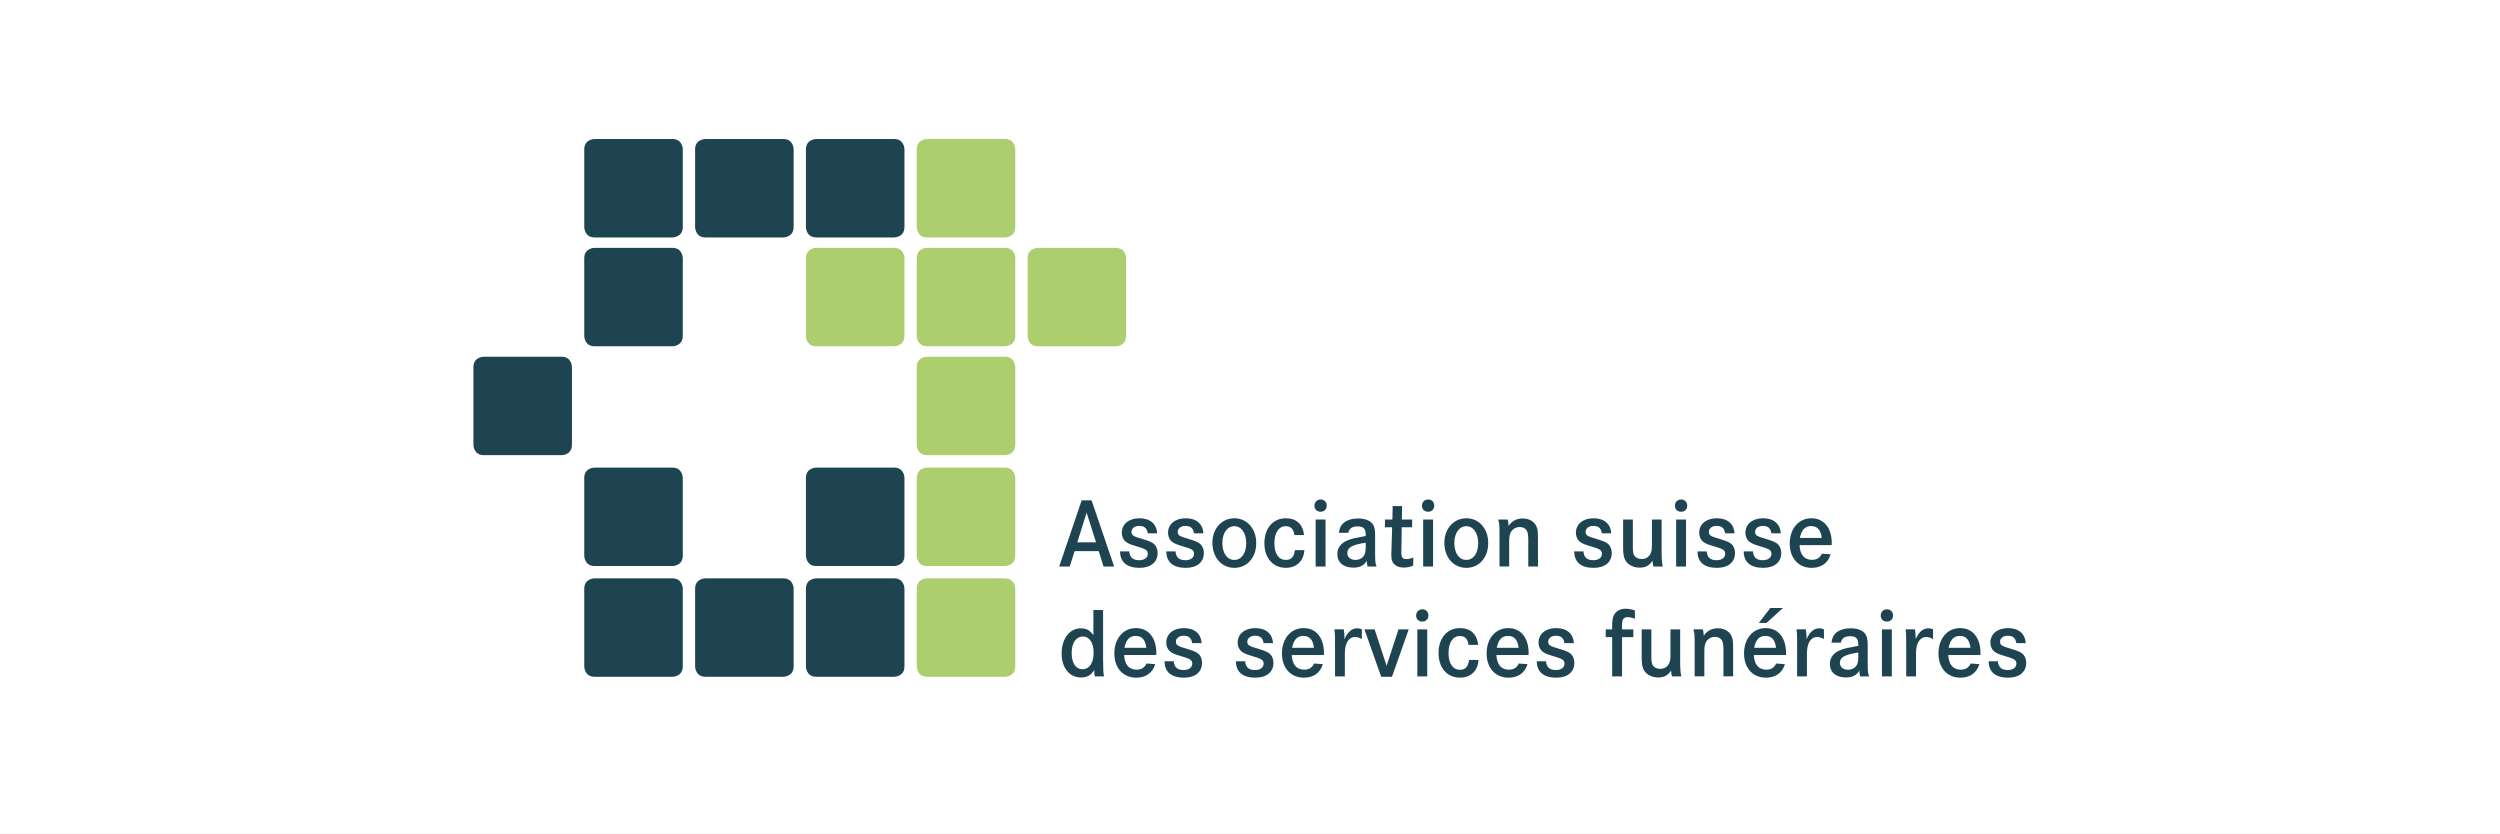
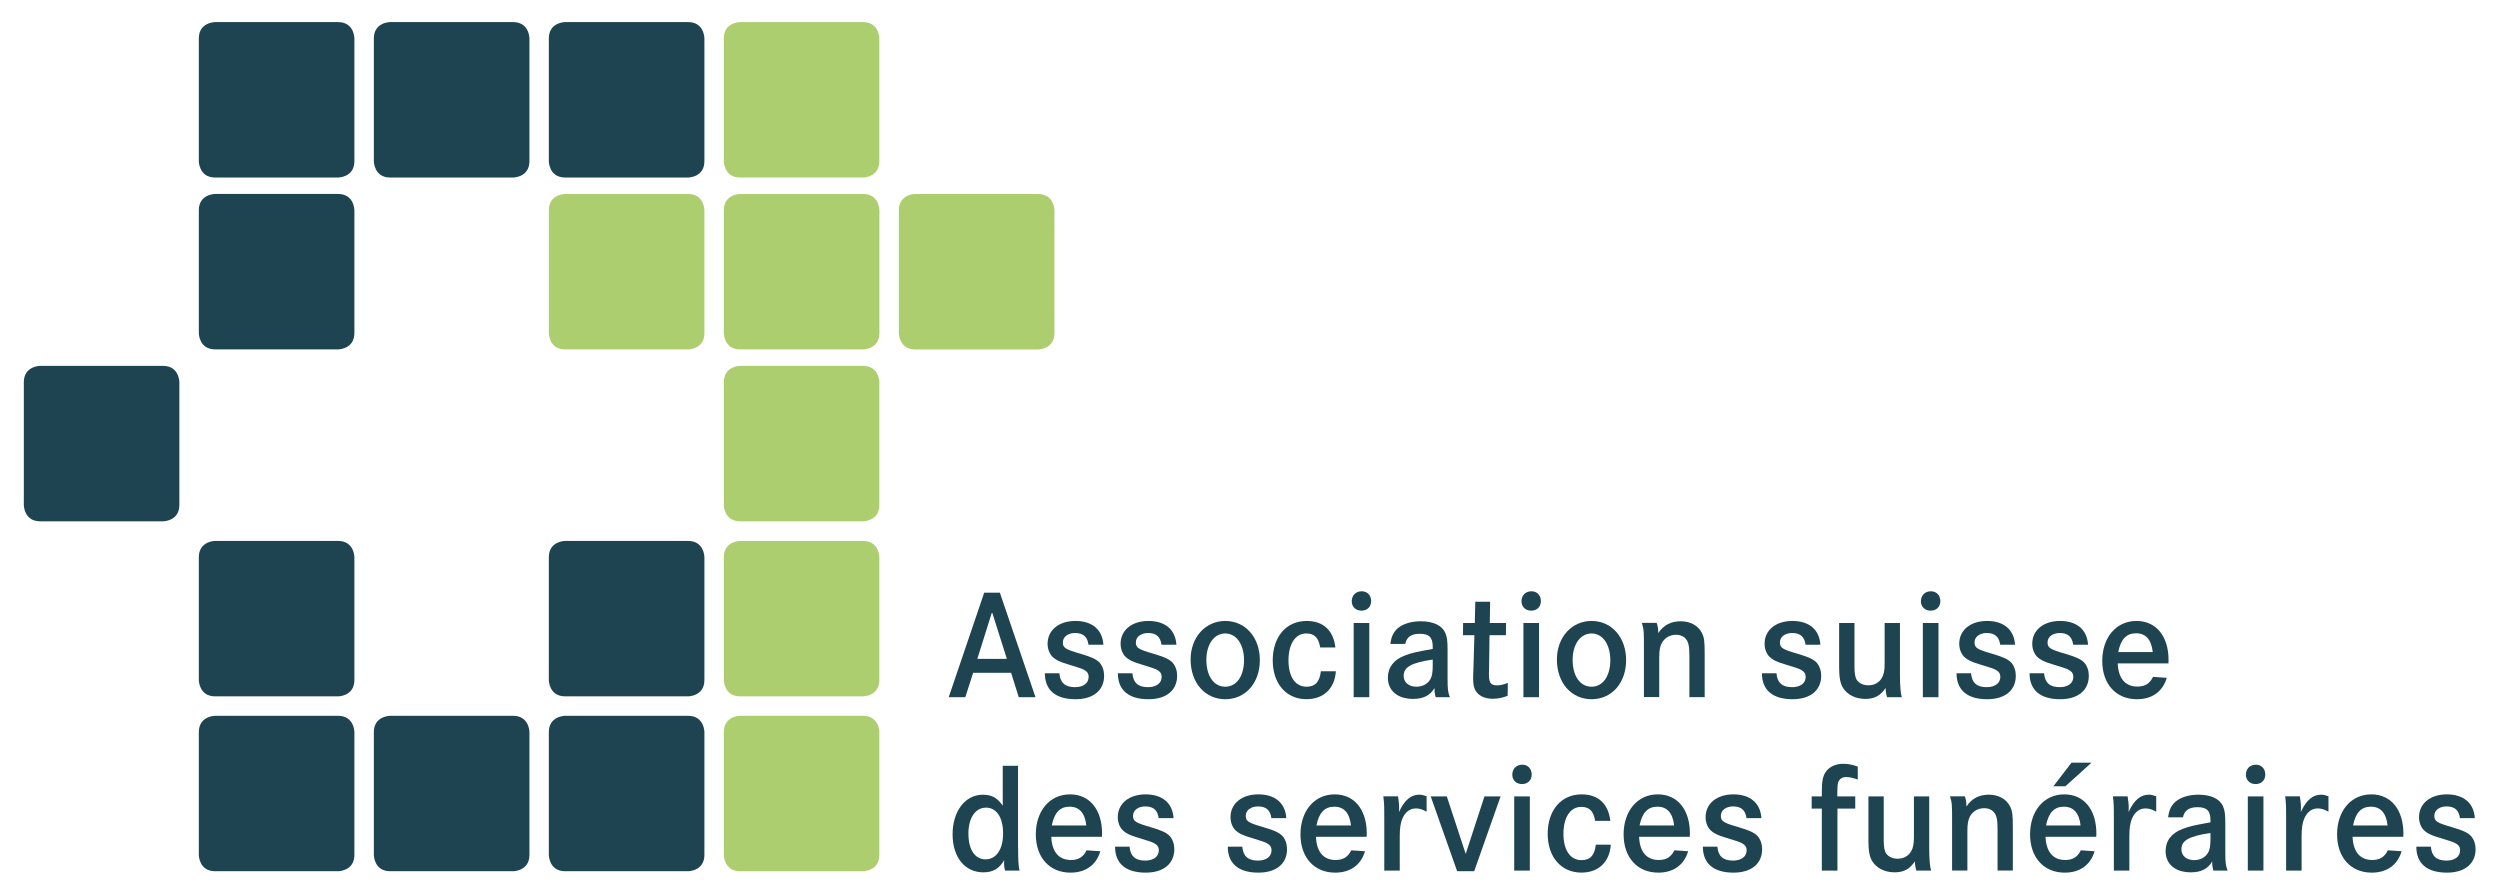
- <svg xmlns="http://www.w3.org/2000/svg" preserveAspectRatio="xMidYMid meet" viewBox="-112.5 -37.5 1350 450" data-type="color" role="img" aria-label="Logo - Association Suisse des services funéraires">
+ <svg xmlns="http://www.w3.org/2000/svg" preserveAspectRatio="xMidYMid meet" viewBox="135 30 855 305" data-type="color" role="img" aria-label="Logo - Association Suisse des services funéraires">
  <g>
    <defs>
      <clipPath id="1f38b6f3-265e-4041-9a8a-43a8410a246a">
        <path d="M460 291h24v37.5h-24Zm0 0" />
      </clipPath>
      <clipPath id="8cf6183a-3172-43e4-8136-6d5536c9a2fe">
        <path d="M489 301h23v27.5h-23Zm0 0" />
      </clipPath>
      <clipPath id="4c4f9ed7-852b-4b2b-bb56-0fa712eca0f4">
        <path d="M516 301h21v27.5h-21Zm0 0" />
      </clipPath>
      <clipPath id="e4de626c-004a-41fb-86b5-943d86acd823">
        <path d="M554 301h22v27.5h-22Zm0 0" />
      </clipPath>
      <clipPath id="28bed5fd-5043-48a6-95dd-014468489f6c">
        <path d="M579 301h24v27.5h-24Zm0 0" />
      </clipPath>
      <clipPath id="b405ad75-089b-4810-9c37-af313855694f">
        <path d="M664 301h22v27.5h-22Zm0 0" />
      </clipPath>
      <clipPath id="d2faa6c2-4071-4d9b-bcaa-d7729f508191">
        <path d="M690 301h23v27.5h-23Zm0 0" />
      </clipPath>
      <clipPath id="8096d364-92fb-4dc4-9044-431bd217a8a4">
        <path d="M717 301h21v27.5h-21Zm0 0" />
      </clipPath>
      <clipPath id="95a28d6a-93a1-401d-be6c-c7a2e513a8ce">
        <path d="M774 302h22v26.5h-22Zm0 0" />
      </clipPath>
      <clipPath id="a9641f2c-c7c6-48bb-99fe-4ae1081bf0d5">
        <path d="M829 290h23v38.5h-23Zm0 0" />
      </clipPath>
      <clipPath id="a575240d-d1f9-43c3-a1a4-22a19d4b5bbb">
        <path d="M875 301h22v27.5h-22Zm0 0" />
      </clipPath>
      <clipPath id="524f76dc-e4fe-4fe0-8fd3-d3ce38da55aa">
        <path d="M934 301h23v27.5h-23Zm0 0" />
      </clipPath>
      <clipPath id="f89528ff-6611-4dc9-ba9e-6da76ee96335">
        <path d="M961 301h20.648v27.5H961Zm0 0" />
      </clipPath>
      <clipPath id="56a6ea51-db32-44d0-a985-2e2c99aacad2">
        <path d="M202 37.5h55V91h-55Zm0 0" />
      </clipPath>
      <clipPath id="4142fcbb-cba3-4f1c-82a2-e1f70da21712">
        <path d="M262 37.5h55V91h-55Zm0 0" />
      </clipPath>
      <clipPath id="9ee00304-0a88-4eda-97f1-456c6322a97c">
        <path d="M322 37.5h54V91h-54Zm0 0" />
      </clipPath>
      <clipPath id="eeae3508-0296-4d82-8dfc-31e8a20136fc">
        <path d="M382 37.5h54V91h-54Zm0 0" />
      </clipPath>
      <clipPath id="2612efc3-82b1-4951-968b-4ee0ea85c2d8">
        <path d="M143.148 155H197v54h-53.852Zm0 0" />
      </clipPath>
    </defs>
    <path fill="#ffffff" d="M1237.5-37.5v450h-1350v-450z" data-color="1" />
    <path fill="#ffffff" d="M1237.5-37.5v450h-1350v-450z" data-color="1" />
    <path d="m476.953 232.695 12.184 35.743h-5.719l-2.617-8.329h-12.988l-2.68 8.329h-5.672l12.137-35.743Zm-2.676 6.618-5.03 16.03h10.105Zm0 0" fill="#1f4451" data-color="2" />
    <path d="M507.266 250.488c-.371-2.722-1.82-4-4.594-4-2.461 0-4.176 1.34-4.176 3.207 0 1.868.86 2.395 6.043 3.89 3.848 1.122 5.5 1.93 6.574 3.099.965 1.168 1.496 2.675 1.496 4.437 0 4.965-3.691 8.016-9.78 8.016-6.794 0-10.485-3.098-10.485-8.871h4.969c.265 3.25 1.98 4.746 5.343 4.746 2.883 0 4.656-1.387 4.656-3.52 0-1.12-.48-1.82-1.648-2.457-.86-.422-1.496-.64-5.5-1.867-2.773-.797-4.223-1.559-5.234-2.57-1.075-1.121-1.653-2.723-1.653-4.438 0-4.652 3.848-7.797 9.52-7.797 5.668 0 9.25 2.942 9.562 8.125Zm0 0" fill="#1f4451" data-color="2" />
    <path d="M532.234 250.488c-.37-2.722-1.82-4-4.593-4-2.461 0-4.176 1.34-4.176 3.207 0 1.868.86 2.395 6.047 3.89 3.843 1.122 5.496 1.93 6.57 3.099.965 1.168 1.496 2.675 1.496 4.437 0 4.965-3.691 8.016-9.781 8.016-6.793 0-10.485-3.098-10.485-8.871h4.97c.265 3.25 1.98 4.746 5.343 4.746 2.883 0 4.656-1.387 4.656-3.52 0-1.12-.48-1.82-1.648-2.457-.86-.422-1.496-.64-5.5-1.867-2.774-.797-4.223-1.559-5.235-2.57-1.074-1.121-1.652-2.723-1.652-4.438 0-4.652 3.848-7.797 9.52-7.797 5.668 0 9.254 2.942 9.562 8.125Zm0 0" fill="#1f4451" data-color="2" />
    <path d="M565.867 255.781c0 7.797-4.926 13.356-11.808 13.356-6.887 0-11.871-5.559-11.871-13.574 0-7.583 5.03-13.2 11.87-13.2 6.837 0 11.81 5.602 11.81 13.403Zm-18.289-.11c0 5.56 2.57 9.184 6.465 9.184s6.418-3.687 6.418-9.074c0-5.386-2.617-9.136-6.418-9.136-3.8 0-6.465 3.687-6.465 9.027m0 0" fill="#1f4451" data-color="2" />
    <path d="M586.504 251.453c-.527-3.363-1.977-4.808-4.75-4.808-3.738 0-6.09 3.578-6.09 9.183 0 5.602 2.305 9.027 6.152 9.027 2.989 0 4.485-1.601 4.922-5.293h5.125c-.375 5.934-4.222 9.56-10.047 9.56-6.949 0-11.543-5.34-11.543-13.294 0-7.953 4.547-13.465 11.606-13.465 5.668 0 9.144 3.207 9.828 9.075h-5.187Zm0 0" fill="#1f4451" data-color="2" />
    <path d="M603.934 235.59c0 1.93-1.34 3.254-3.317 3.254-1.98 0-3.32-1.34-3.32-3.207 0-2.024 1.387-3.422 3.43-3.422 1.867 0 3.207 1.383 3.207 3.36Zm-.637 7.472v25.375h-5.344v-25.375Zm0 0" fill="#1f4451" data-color="2" />
    <path d="M610.508 250.223c.312-2.567 1.074-4.063 2.57-5.403 1.82-1.492 4.594-2.347 7.805-2.347 4.281 0 7.32 1.445 8.394 3.953.641 1.449.793 2.77.793 5.976v9.887c0 3.422.157 4.652.797 6.149h-4.86c-.312-1.168-.421-1.762-.421-3.145-1.387 2.504-3.8 3.734-7.274 3.734-5.343 0-8.66-2.785-8.66-7.27 0-3.515 2.024-6.148 5.825-7.581 2.351-.903 3.847-1.227 9.515-2.238v-.704c0-3.254-1.23-4.48-4.437-4.48-2.883 0-4.485 1.121-4.97 3.469Zm14.484 5.34c-7.383 1.12-9.937 2.57-9.937 5.605 0 2.195 1.761 3.687 4.332 3.687 2.133 0 3.957-.964 4.86-2.675.53-.965.745-2.352.745-4.657v-1.976Zm0 0" fill="#1f4451" data-color="2" />
    <path d="m650.07 243.063-.047 4.171h-5.605l-.156 11.223a113 113 0 0 0-.047 2.133c0 2.941.64 3.8 2.726 3.8 1.168 0 2.399-.265 3.739-.859l-.063 4.438c-1.824.699-3.363 1.011-5.125 1.011-2.664 0-4.703-.964-5.824-2.722-.64-1.074-.86-2.195-.86-4.656 0-.528 0-.59.11-3.145l.328-11.223h-3.91l.047-4.172h4.004l.156-7.269h5.078l-.11 7.27Zm0 0" fill="#1f4451" data-color="2" />
    <path d="M661.988 235.59c0 1.93-1.34 3.254-3.316 3.254-1.98 0-3.32-1.34-3.32-3.207 0-2.024 1.386-3.422 3.43-3.422 1.866 0 3.206 1.383 3.206 3.36Zm-.64 7.472v25.375h-5.34v-25.375Zm0 0" fill="#1f4451" data-color="2" />
    <path d="M691.133 255.781c0 7.797-4.922 13.356-11.809 13.356-6.883 0-11.867-5.559-11.867-13.574 0-7.583 5.031-13.2 11.867-13.2 6.84 0 11.809 5.602 11.809 13.403Zm-18.29-.11c0 5.56 2.571 9.184 6.466 9.184s6.418-3.687 6.418-9.074c0-5.386-2.618-9.136-6.418-9.136s-6.465 3.687-6.465 9.027m0 0" fill="#1f4451" data-color="2" />
    <path d="M701.598 243.063c.375 1.011.484 1.867.53 3.472 1.763-2.726 4.333-4.062 7.65-4.062 3.316 0 5.98 1.492 7.21 3.89.856 1.649 1.012 2.77 1.012 7.473v14.586h-5.23v-13.73c0-3.051-.157-4.22-.641-5.294-.7-1.496-2.086-2.304-3.957-2.304-2.024 0-3.8 1.011-4.813 2.773-.636 1.121-.902 2.613-.902 5.028v13.511h-5.234v-16.5c0-6.195 0-6.414-.703-8.875h5.078Zm0 0" fill="#1f4451" data-color="2" />
    <path d="M752.504 250.488c-.375-2.722-1.824-4-4.594-4-2.465 0-4.176 1.34-4.176 3.207 0 1.868.856 2.395 6.043 3.89 3.848 1.122 5.5 1.93 6.575 3.099.964 1.168 1.496 2.675 1.496 4.437 0 4.965-3.692 8.016-9.785 8.016-6.79 0-10.481-3.098-10.481-8.871h4.969c.265 3.25 1.976 4.746 5.344 4.746 2.878 0 4.64-1.387 4.64-3.52 0-1.12-.484-1.82-1.652-2.457-.856-.422-1.496-.64-5.512-1.867-2.789-.797-4.223-1.559-5.234-2.57-1.074-1.121-1.653-2.723-1.653-4.438 0-4.652 3.848-7.797 9.516-7.797 5.672 0 9.254 2.942 9.566 8.125h-5.078Zm0 0" fill="#1f4451" data-color="2" />
    <path d="M769.234 243.063v14.96c0 2.243.262 3.797.856 4.59.793 1.121 2.242 1.762 3.91 1.762 2.023 0 3.691-.906 4.64-2.617.641-1.121.903-2.504.903-4.746v-13.95h5.234v17.575q.001 5.714.641 7.8h-5.031c-.266-.75-.485-1.93-.532-3.144-1.714 2.613-3.738 3.734-6.945 3.734-3.367 0-6.156-1.445-7.648-3.843-.907-1.497-1.278-3.582-1.278-7.004v-15.118Zm0 0" fill="#1f4451" data-color="2" />
    <path d="M798.594 235.59c0 1.93-1.34 3.254-3.317 3.254-1.98 0-3.32-1.34-3.32-3.207 0-2.024 1.387-3.422 3.43-3.422 1.867 0 3.207 1.383 3.207 3.36Zm-.637 7.472v25.375h-5.344v-25.375Zm0 0" fill="#1f4451" data-color="2" />
    <path d="M819.063 250.488c-.375-2.722-1.825-4-4.598-4-2.461 0-4.172 1.34-4.172 3.207 0 1.868.855 2.395 6.043 3.89 3.848 1.122 5.5 1.93 6.574 3.099.965 1.168 1.496 2.675 1.496 4.437 0 4.965-3.691 8.016-9.785 8.016-6.789 0-10.48-3.098-10.48-8.871h4.968c.266 3.25 1.977 4.746 5.34 4.746 2.883 0 4.66-1.387 4.66-3.52 0-1.12-.484-1.82-1.652-2.457-.855-.422-1.496-.64-5.516-1.867-2.77-.797-4.218-1.559-5.23-2.57-1.074-1.121-1.652-2.723-1.652-4.438 0-4.652 3.847-7.797 9.515-7.797 5.672 0 9.254 2.942 9.567 8.125Zm0 0" fill="#1f4451" data-color="2" />
    <path d="M844.031 250.488c-.375-2.722-1.824-4-4.593-4-2.461 0-4.176 1.34-4.176 3.207 0 1.868.855 2.395 6.043 3.89 3.847 1.122 5.5 1.93 6.574 3.099.965 1.168 1.496 2.675 1.496 4.437 0 4.965-3.691 8.016-9.785 8.016-6.79 0-10.48-3.098-10.48-8.871h4.968c.266 3.25 1.977 4.746 5.344 4.746 2.879 0 4.656-1.387 4.656-3.52 0-1.12-.484-1.82-1.652-2.457-.856-.422-1.496-.64-5.512-1.867-2.773-.797-4.223-1.559-5.234-2.57-1.075-1.121-1.653-2.723-1.653-4.438 0-4.652 3.848-7.797 9.516-7.797 5.672 0 9.254 2.942 9.566 8.125Zm0 0" fill="#1f4451" data-color="2" />
    <path d="M859.266 256.902c.218 5.121 2.57 7.907 6.726 7.907 2.57 0 4.223-1.012 5.344-3.317l4.703.328c-1.383 4.703-5.031 7.317-10.2 7.317-7.167 0-11.87-5.184-11.87-13.09 0-7.91 4.656-13.684 11.715-13.684 6.68 0 10.964 5.184 10.964 13.403 0 .156 0 .636-.046 1.12h-17.32Zm11.976-3.906c-.48-4.281-2.398-6.414-5.715-6.414-3.32 0-5.234 2.086-6.09 6.414Zm0 0" fill="#1f4451" data-color="2" />
    <g clip-path="url(#1f38b6f3-265e-4041-9a8a-43a8410a246a)">
      <path d="M483.2 319.945c0 4.438.109 6.086.484 7.801h-4.97c-.265-1.074-.327-1.652-.327-2.46 0-.329 0-.59.047-1.122-1.711 2.941-3.801 4.172-7.164 4.172-6.31 0-10.485-5.184-10.485-13.027 0-7.848 4.285-13.512 10.313-13.512 3.101 0 4.922 1.012 6.84 3.734v-13.62h5.23v28.05Zm-16.993-4.746c0 5.399 2.242 8.7 5.871 8.7s5.98-3.422 5.98-8.872-2.242-8.812-5.824-8.812-6.043 3.363-6.043 8.984Zm0 0" fill="#1f4451" data-color="2" />
    </g>
    <g clip-path="url(#8cf6183a-3172-43e4-8136-6d5536c9a2fe)">
      <path d="M494.54 316.21c.218 5.122 2.57 7.907 6.73 7.907 2.57 0 4.222-1.012 5.343-3.316l4.703.328c-1.386 4.7-5.03 7.316-10.203 7.316-7.164 0-11.867-5.183-11.867-13.09 0-7.91 4.656-13.683 11.711-13.683 6.684 0 10.953 5.183 10.953 13.402 0 .156 0 .637-.047 1.121H494.54Zm11.98-3.91c-.485-4.277-2.399-6.41-5.72-6.41-3.316 0-5.23 2.087-6.09 6.41Zm0 0" fill="#1f4451" data-color="2" />
    </g>
    <g clip-path="url(#4c4f9ed7-852b-4b2b-bb56-0fa712eca0f4)">
      <path d="M531.27 309.797c-.375-2.727-1.82-4-4.594-4-2.461 0-4.176 1.336-4.176 3.207 0 1.867.855 2.394 6.043 3.89 3.848 1.122 5.5 1.93 6.574 3.098.965 1.168 1.496 2.676 1.496 4.438 0 4.965-3.691 8.015-9.781 8.015-6.793 0-10.484-3.097-10.484-8.875h4.968c.266 3.254 1.977 4.75 5.344 4.75 2.88 0 4.656-1.386 4.656-3.52 0-1.12-.484-1.82-1.652-2.456-.855-.422-1.492-.64-5.496-1.871-2.773-.793-4.223-1.555-5.234-2.567-1.075-1.12-1.653-2.722-1.653-4.437 0-4.653 3.848-7.797 9.52-7.797 5.668 0 9.25 2.941 9.562 8.125Zm0 0" fill="#1f4451" data-color="2" />
    </g>
    <g clip-path="url(#e4de626c-004a-41fb-86b5-943d86acd823)">
      <path d="M569.82 309.797c-.37-2.727-1.82-4-4.593-4-2.461 0-4.176 1.336-4.176 3.207 0 1.867.86 2.394 6.047 3.89 3.843 1.122 5.496 1.93 6.57 3.098.969 1.168 1.496 2.676 1.496 4.438 0 4.965-3.691 8.015-9.781 8.015-6.793 0-10.485-3.097-10.485-8.875h4.97c.265 3.254 1.98 4.75 5.343 4.75 2.883 0 4.656-1.386 4.656-3.52 0-1.12-.48-1.82-1.648-2.456-.86-.422-1.496-.64-5.5-1.871-2.774-.793-4.223-1.555-5.235-2.567-1.074-1.12-1.648-2.722-1.648-4.437 0-4.653 3.844-7.797 9.516-7.797 5.668 0 9.253 2.941 9.562 8.125Zm0 0" fill="#1f4451" data-color="2" />
    </g>
    <g clip-path="url(#28bed5fd-5043-48a6-95dd-014468489f6c)">
      <path d="M585.055 316.21c.218 5.122 2.57 7.907 6.73 7.907 2.57 0 4.223-1.012 5.344-3.316l4.703.328c-1.387 4.7-5.031 7.316-10.203 7.316-7.164 0-11.871-5.183-11.871-13.09 0-7.91 4.66-13.683 11.715-13.683 6.683 0 10.965 5.183 10.965 13.402 0 .156 0 .637-.047 1.121h-17.32Zm11.98-3.91c-.484-4.277-2.398-6.41-5.719-6.41-3.316 0-5.234 2.087-6.09 6.41Zm0 0" fill="#1f4451" data-color="2" />
    </g>
    <path d="M613.125 302.371c.219 1.23.375 2.57.375 3.89 0 .376 0 .81-.047 1.45 1.867-4.063 4.063-5.93 6.945-5.93.747 0 1.45.153 2.508.528v5.293c-1.449-.793-2.46-1.122-3.691-1.122-2.024 0-3.63 1.23-4.594 3.473-.64 1.445-.906 3.36-.906 6.195v11.598h-5.293V310.59c0-5.512-.047-5.977-.328-8.235h5.031Zm0 0" fill="#1f4451" data-color="2" />
    <path d="m629.809 302.371 6.46 19.66 6.418-19.66h5.516l-9.035 25.59h-5.824l-9.035-25.59h5.515Zm0 0" fill="#1f4451" data-color="2" />
    <path d="M658.84 294.898c0 1.93-1.336 3.254-3.317 3.254-1.976 0-3.316-1.34-3.316-3.207 0-2.023 1.387-3.425 3.426-3.425 1.87 0 3.207 1.386 3.207 3.363Zm-.637 7.473v25.375h-5.344v-25.375Zm0 0" fill="#1f4451" data-color="2" />
    <g clip-path="url(#b405ad75-089b-4810-9c37-af313855694f)">
      <path d="M680.54 310.762c-.528-3.364-1.977-4.809-4.75-4.809-3.74 0-6.09 3.578-6.09 9.184 0 5.601 2.304 9.027 6.152 9.027 2.992 0 4.484-1.601 4.921-5.293h5.125c-.375 5.93-4.222 9.559-10.046 9.559-6.95 0-11.543-5.34-11.543-13.293 0-7.957 4.546-13.465 11.605-13.465 5.668 0 9.145 3.207 9.828 9.074h-5.187Zm0 0" fill="#1f4451" data-color="2" />
    </g>
    <g clip-path="url(#d2faa6c2-4071-4d9b-bcaa-d7729f508191)">
      <path d="M695.57 316.21c.22 5.122 2.57 7.907 6.73 7.907 2.571 0 4.22-1.012 5.345-3.316l4.703.328c-1.387 4.7-5.032 7.316-10.203 7.316-7.165 0-11.872-5.183-11.872-13.09 0-7.91 4.66-13.683 11.715-13.683 6.684 0 10.965 5.183 10.965 13.402 0 .156 0 .637-.047 1.121h-17.32Zm11.98-3.91c-.484-4.277-2.398-6.41-5.718-6.41-3.316 0-5.234 2.087-6.09 6.41Zm0 0" fill="#1f4451" data-color="2" />
    </g>
    <g clip-path="url(#8096d364-92fb-4dc4-9044-431bd217a8a4)">
      <path d="M732.3 309.797c-.374-2.727-1.823-4-4.593-4-2.46 0-4.176 1.336-4.176 3.207 0 1.867.856 2.394 6.043 3.89 3.848 1.122 5.516 1.93 6.574 3.098.965 1.168 1.497 2.676 1.497 4.438 0 4.965-3.692 8.015-9.786 8.015-6.789 0-10.48-3.097-10.48-8.875h4.969c.265 3.254 1.976 4.75 5.343 4.75 2.88 0 4.657-1.386 4.657-3.52 0-1.12-.485-1.82-1.653-2.456-.855-.422-1.496-.64-5.496-1.871-2.773-.793-4.222-1.555-5.234-2.567-1.074-1.12-1.653-2.722-1.653-4.437 0-4.653 3.848-7.797 9.516-7.797 5.672 0 9.254 2.941 9.567 8.125Zm0 0" fill="#1f4451" data-color="2" />
    </g>
    <path d="M769.496 302.371v4.172h-6.09v21.203h-5.343v-21.203h-3.473v-4.172h3.472v-1.601c0-3.52.329-5.184 1.231-6.618 1.23-1.867 3.43-2.941 6.094-2.941 1.648 0 3.254.324 4.968.965v4.437c-1.761-.64-2.835-.86-4.003-.86-1.34 0-2.305.642-2.727 1.872-.156.637-.266 1.71-.266 3.625v1.121h6.153Zm0 0" fill="#1f4451" data-color="2" />
    <g clip-path="url(#95a28d6a-93a1-401d-be6c-c7a2e513a8ce)">
      <path d="M779.234 302.371v14.961c0 2.238.262 3.797.856 4.59.808 1.121 2.242 1.758 3.91 1.758 2.023 0 3.691-.903 4.656-2.614.64-1.12.903-2.507.903-4.746v-13.949h5.234v17.574q.001 5.714.64 7.801h-5.03c-.266-.75-.485-1.933-.532-3.144-1.715 2.613-3.738 3.734-6.945 3.734-3.367 0-6.156-1.45-7.649-3.844-.906-1.496-1.277-3.582-1.277-7.008v-15.113Zm0 0" fill="#1f4451" data-color="2" />
    </g>
    <path d="M806.988 302.371c.375 1.012.485 1.867.532 3.473 1.761-2.727 4.332-4.063 7.648-4.063s5.98 1.492 7.21 3.89c.856 1.65 1.013 2.77 1.013 7.474v14.585h-5.23V314c0-3.05-.157-4.219-.641-5.293-.7-1.496-2.086-2.305-3.957-2.305-2.024 0-3.801 1.012-4.813 2.77-.637 1.121-.902 2.617-.902 5.031v13.512h-5.235v-16.5c0-6.2 0-6.414-.703-8.875h5.078Zm0 0" fill="#1f4451" data-color="2" />
    <g clip-path="url(#a9641f2c-c7c6-48bb-99fe-4ae1081bf0d5)">
      <path d="M834.574 316.21c.219 5.122 2.57 7.907 6.73 7.907 2.571 0 4.223-1.012 5.344-3.316l4.704.328c-1.387 4.7-5.032 7.316-10.204 7.316-7.164 0-11.867-5.183-11.867-13.09 0-7.91 4.657-13.683 11.711-13.683 6.684 0 10.969 5.183 10.969 13.402 0 .156 0 .637-.047 1.121H834.59Zm11.98-3.91c-.484-4.277-2.398-6.41-5.718-6.41-3.316 0-5.23 2.087-6.09 6.41Zm-3.1-21.464h6.839l-8.926 8.062h-4.113Zm0 0" fill="#1f4451" data-color="2" />
    </g>
    <path d="M862.645 302.371c.218 1.23.375 2.57.375 3.89 0 .376 0 .81-.047 1.45 1.867-4.063 4.066-5.93 6.945-5.93.75 0 1.45.153 2.508.528v5.293c-1.45-.793-2.461-1.122-3.692-1.122-2.023 0-3.629 1.23-4.593 3.473-.641 1.445-.903 3.36-.903 6.195v11.598h-5.297V310.59c0-5.512-.046-5.977-.328-8.235h5.032Zm0 0" fill="#1f4451" data-color="2" />
    <g clip-path="url(#a575240d-d1f9-43c3-a1a4-22a19d4b5bbb)">
      <path d="M876.492 309.531c.328-2.566 1.074-4.062 2.57-5.402 1.825-1.492 4.594-2.348 7.805-2.348 4.281 0 7.32 1.446 8.395 3.953.64 1.446.793 2.77.793 5.977v9.887c0 3.422.156 4.652.797 6.148h-4.86c-.328-1.168-.422-1.762-.422-3.144-1.386 2.503-3.8 3.734-7.273 3.734-5.344 0-8.66-2.785-8.66-7.27 0-3.52 2.023-6.148 5.824-7.582 2.351-.902 3.848-1.226 9.52-2.242v-.699c0-3.254-1.231-4.484-4.442-4.484-2.883 0-4.484 1.12-4.969 3.472Zm14.488 5.34c-7.386 1.121-9.94 2.57-9.94 5.606 0 2.191 1.76 3.687 4.331 3.687 2.133 0 3.957-.965 4.86-2.676.53-.965.75-2.351.75-4.656v-1.977Zm0 0" fill="#1f4451" data-color="2" />
    </g>
    <path d="M909.734 294.898c0 1.93-1.34 3.254-3.32 3.254-1.976 0-3.316-1.34-3.316-3.207 0-2.023 1.386-3.425 3.425-3.425 1.872 0 3.211 1.386 3.211 3.363Zm-.64 7.473v25.375h-5.344v-25.375Zm0 0" fill="#1f4451" data-color="2" />
    <path d="M921.555 302.371c.218 1.23.375 2.57.375 3.89 0 .376 0 .81-.047 1.45 1.867-4.063 4.066-5.93 6.945-5.93.75 0 1.45.153 2.508.528v5.293c-1.445-.793-2.461-1.122-3.691-1.122-2.024 0-3.63 1.23-4.594 3.473-.64 1.445-.903 3.36-.903 6.195v11.598h-5.296V310.59c0-5.512-.047-5.977-.329-8.235h5.032Zm0 0" fill="#1f4451" data-color="2" />
    <g clip-path="url(#524f76dc-e4fe-4fe0-8fd3-d3ce38da55aa)">
      <path d="M939.578 316.21c.219 5.122 2.57 7.907 6.727 7.907 2.57 0 4.222-1.012 5.343-3.316l4.704.328c-1.383 4.7-5.032 7.316-10.2 7.316-7.168 0-11.87-5.183-11.87-13.09 0-7.91 4.655-13.683 11.714-13.683 6.68 0 10.965 5.183 10.965 13.402 0 .156 0 .637-.047 1.121h-17.32Zm11.977-3.91c-.48-4.277-2.399-6.41-5.715-6.41-3.32 0-5.235 2.087-6.09 6.41Zm0 0" fill="#1f4451" data-color="2" />
    </g>
    <g clip-path="url(#f89528ff-6611-4dc9-ba9e-6da76ee96335)">
      <path d="M976.309 309.797c-.375-2.727-1.825-4-4.598-4-2.461 0-4.172 1.336-4.172 3.207 0 1.867.856 2.394 6.043 3.89 3.848 1.122 5.496 1.93 6.57 3.098.97 1.168 1.496 2.676 1.496 4.438 0 4.965-3.691 8.015-9.78 8.015-6.794 0-10.485-3.097-10.485-8.875h4.969c.265 3.254 1.98 4.75 5.343 4.75 2.883 0 4.657-1.386 4.657-3.52 0-1.12-.48-1.82-1.649-2.456-.855-.422-1.496-.64-5.515-1.871-2.774-.793-4.22-1.555-5.235-2.567-1.074-1.12-1.648-2.722-1.648-4.437 0-4.653 3.847-7.797 9.515-7.797 5.672 0 9.254 2.941 9.567 8.125Zm0 0" fill="#1f4451" data-color="2" />
    </g>
    <g clip-path="url(#56a6ea51-db32-44d0-a985-2e2c99aacad2)">
      <path d="M208.586 37.555s-5.59 0-5.59 5.59v41.98s0 5.59 5.59 5.59h42.027s5.59 0 5.59-5.59v-41.98s0-5.59-5.59-5.59Zm0 0" fill="#1f4451" data-color="2" />
    </g>
    <g clip-path="url(#4142fcbb-cba3-4f1c-82a2-e1f70da21712)">
      <path d="M268.445 37.555s-5.59 0-5.59 5.59v41.98s0 5.59 5.59 5.59h42.028s5.593 0 5.593-5.59v-41.98s0-5.59-5.593-5.59Zm0 0" fill="#1f4451" data-color="2" />
    </g>
    <g clip-path="url(#9ee00304-0a88-4eda-97f1-456c6322a97c)">
      <path d="M328.293 37.555s-5.594 0-5.594 5.59v41.98s0 5.59 5.594 5.59h42.023s5.594 0 5.594-5.59v-41.98s0-5.59-5.594-5.59Zm0 0" fill="#1f4451" data-color="2" />
    </g>
    <g clip-path="url(#eeae3508-0296-4d82-8dfc-31e8a20136fc)">
      <path d="M388.137 37.555s-5.59 0-5.59 5.59v41.98s0 5.59 5.59 5.59h42.011s5.59 0 5.59-5.59v-41.98s0-5.59-5.59-5.59Zm0 0" fill="#adce6e" data-color="3" />
    </g>
    <path d="M208.586 214.996s-5.59 0-5.59 5.59v41.98s0 5.59 5.59 5.59h42.027s5.59 0 5.59-5.59v-41.98s0-5.59-5.59-5.59Zm0 0" fill="#1f4451" data-color="2" />
    <path d="M328.293 214.996s-5.594 0-5.594 5.59v41.98s0 5.59 5.594 5.59h42.023s5.594 0 5.594-5.59v-41.98s0-5.59-5.594-5.59Zm0 0" fill="#1f4451" data-color="2" />
    <path d="M388.137 214.996s-5.59 0-5.59 5.59v41.98s0 5.59 5.59 5.59h42.011s5.59 0 5.59-5.59v-41.98s0-5.59-5.59-5.59Zm0 0" fill="#adce6e" data-color="3" />
    <path d="M208.586 274.805s-5.59 0-5.59 5.586v41.984s0 5.586 5.59 5.586h42.027s5.59 0 5.59-5.586v-41.984s0-5.586-5.59-5.586Zm0 0" fill="#1f4451" data-color="2" />
    <path d="M268.445 274.805s-5.59 0-5.59 5.586v41.984s0 5.586 5.59 5.586h42.028s5.593 0 5.593-5.586v-41.984s0-5.586-5.593-5.586Zm0 0" fill="#1f4451" data-color="2" />
    <path d="M328.293 274.805s-5.594 0-5.594 5.586v41.984s0 5.586 5.594 5.586h42.023s5.594 0 5.594-5.586v-41.984s0-5.586-5.594-5.586Zm0 0" fill="#1f4451" data-color="2" />
    <path d="M388.137 274.805s-5.59 0-5.59 5.586v41.984s0 5.586 5.59 5.586h42.011s5.59 0 5.59-5.586v-41.984s0-5.586-5.59-5.586Zm0 0" fill="#adce6e" data-color="3" />
    <path d="M208.586 96.332s-5.59 0-5.59 5.59v41.984s0 5.586 5.59 5.586h42.027s5.59 0 5.59-5.586v-41.984s0-5.59-5.59-5.59Zm0 0" fill="#1f4451" data-color="2" />
    <path d="M328.293 96.332s-5.594 0-5.594 5.59v41.984s0 5.586 5.594 5.586h42.023s5.594 0 5.594-5.586v-41.984s0-5.59-5.594-5.59Zm0 0" fill="#adce6e" data-color="3" />
    <path d="M388.137 96.332s-5.59 0-5.59 5.59v41.984s0 5.586 5.59 5.586h42.027s5.59 0 5.59-5.586v-41.984s0-5.59-5.59-5.59Zm0 0" fill="#adce6e" data-color="3" />
    <path d="M447.996 96.348s-5.59 0-5.59 5.59v41.984s0 5.586 5.59 5.586h42.027s5.594 0 5.594-5.586v-41.984s0-5.59-5.594-5.59Zm0 0" fill="#adce6e" data-color="3" />
    <g clip-path="url(#2612efc3-82b1-4951-968b-4ee0ea85c2d8)">
      <path d="M148.742 155.129s-5.594 0-5.594 5.586v41.984s0 5.59 5.594 5.59h42.008s5.594 0 5.594-5.59v-41.984s0-5.586-5.594-5.586Zm0 0" fill="#1f4451" data-color="2" />
    </g>
    <path d="M388.137 155.129s-5.59 0-5.59 5.586v41.984s0 5.59 5.59 5.59h42.011s5.59 0 5.59-5.59v-41.984s0-5.586-5.59-5.586Zm0 0" fill="#adce6e" data-color="3" />
  </g>
</svg>
